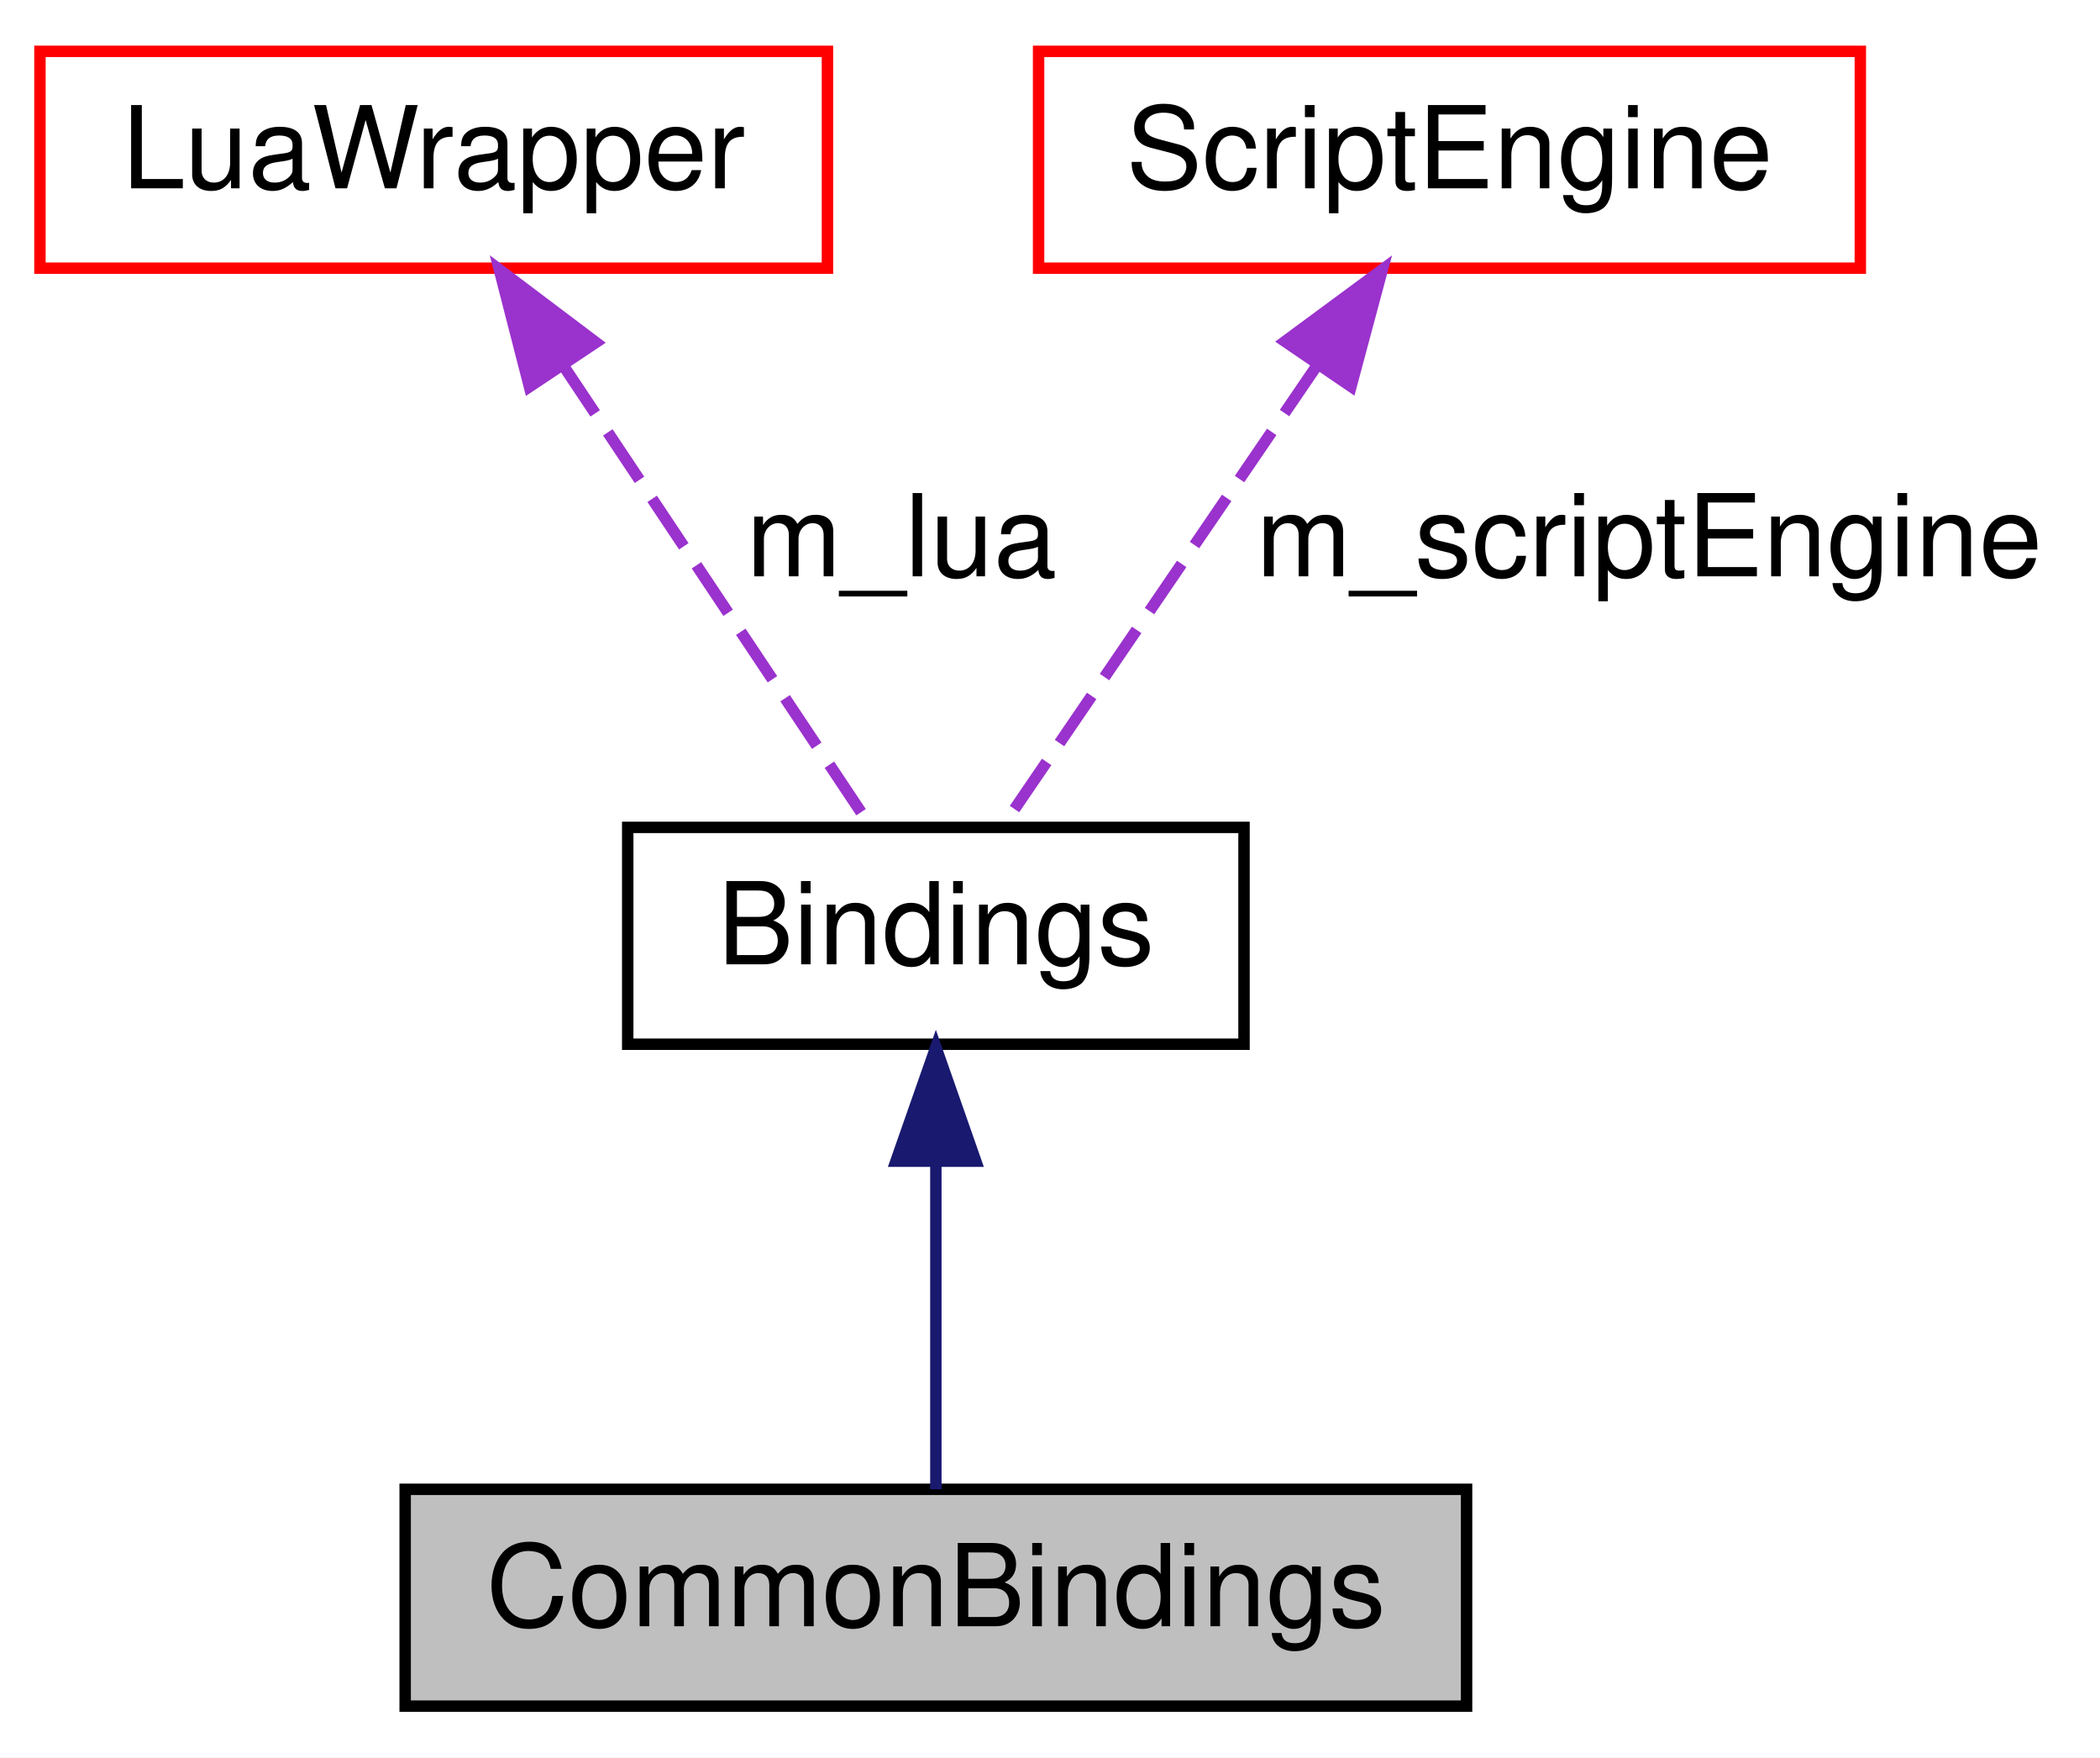
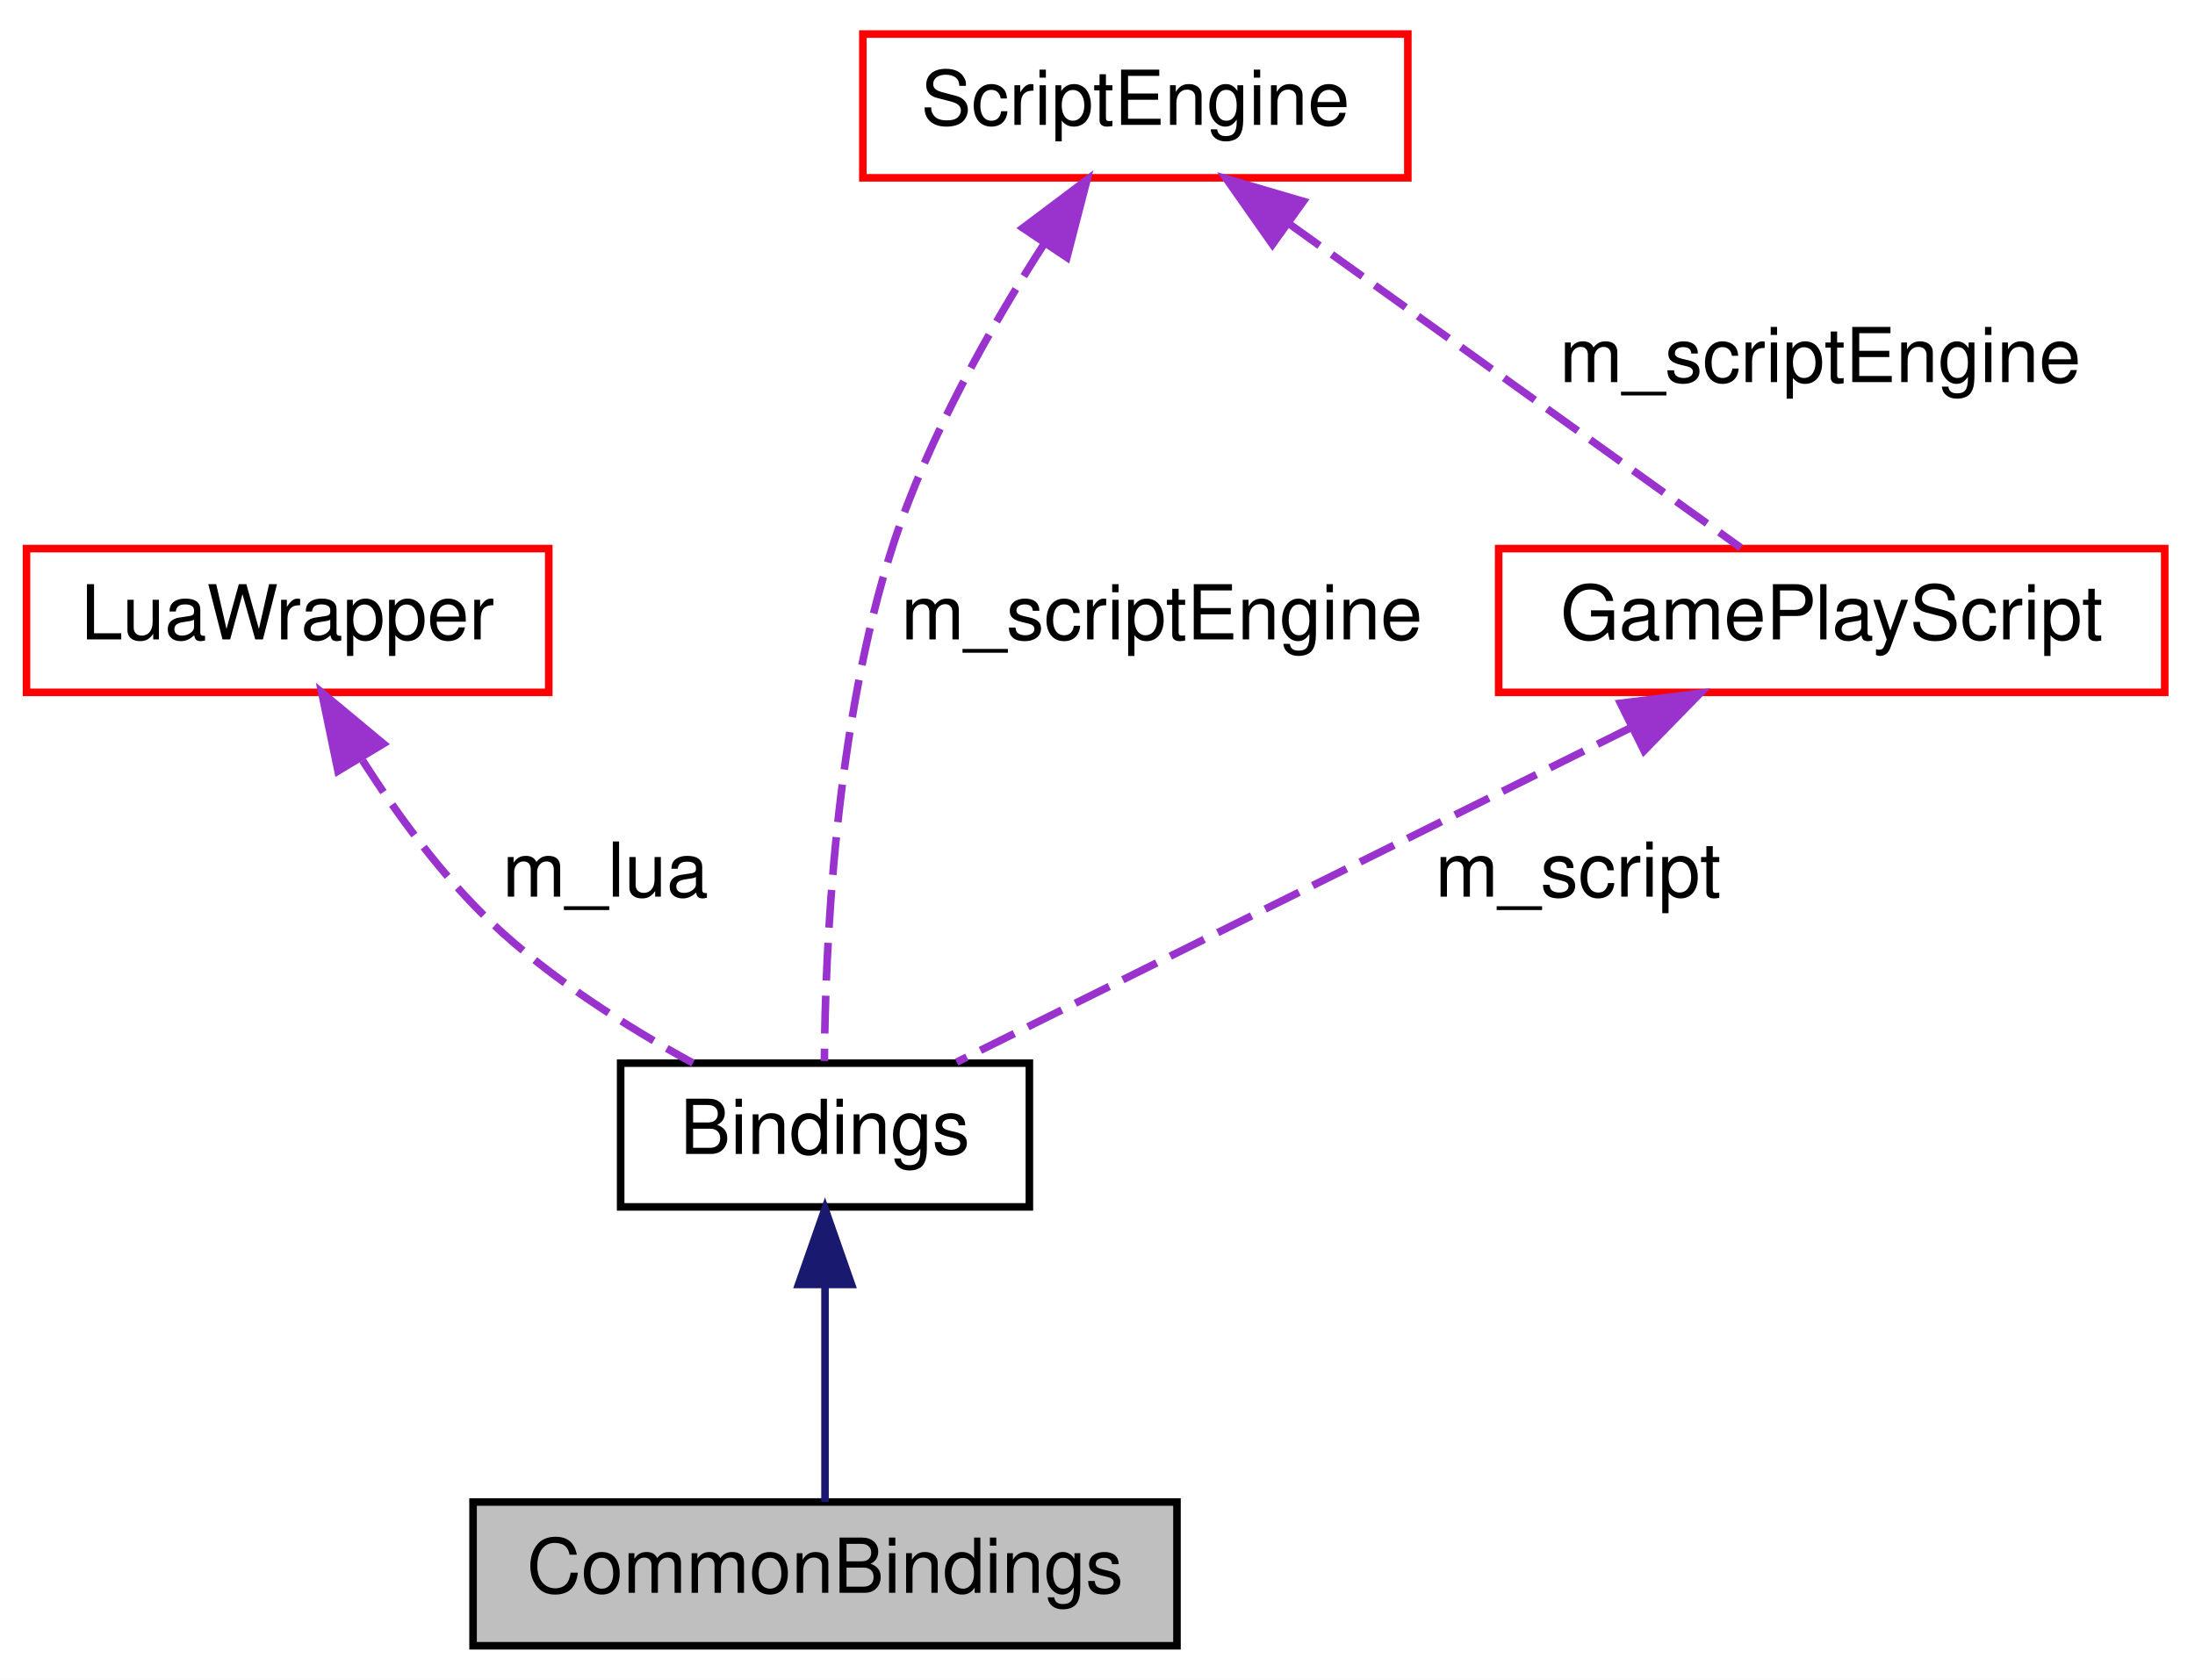
- <svg xmlns="http://www.w3.org/2000/svg" xmlns:xlink="http://www.w3.org/1999/xlink" width="184pt" height="154pt" viewBox="0.00 0.00 184.00 154.00">
-   <g id="graph0" class="graph" transform="scale(1 1) rotate(0) translate(4 150)">
-     <polygon fill="white" stroke="none" points="-4,4 -4,-150 180,-150 180,4 -4,4" />
+ <svg xmlns="http://www.w3.org/2000/svg" xmlns:xlink="http://www.w3.org/1999/xlink" width="290pt" height="222pt" viewBox="0.00 0.00 290.00 222.00">
+   <g id="graph0" class="graph" transform="scale(1 1) rotate(0) translate(4 218)">
+     <polygon fill="white" stroke="none" points="-4,4 -4,-218 286,-218 286,4 -4,4" />
    <g id="node1" class="node">
-       <polygon fill="#bfbfbf" stroke="black" points="31.5,-0.5 31.5,-19.5 124.5,-19.5 124.5,-0.5 31.5,-0.5" />
-       <text text-anchor="middle" x="78" y="-7.5" font-family="Helvetica,sans-Serif" font-size="10.00">CommonBindings</text>
+       <polygon fill="#bfbfbf" stroke="black" points="58.5,-0.5 58.5,-19.5 151.5,-19.5 151.5,-0.5 58.5,-0.5" />
+       <text text-anchor="middle" x="105" y="-7.5" font-family="Helvetica,sans-Serif" font-size="10.00">CommonBindings</text>
    </g>
    <g id="node2" class="node">
      <g id="a_node2">
        <a xlink:href="class_bindings.html" target="_top" xlink:title="Bindings">
-           <polygon fill="white" stroke="black" points="51,-58.5 51,-77.5 105,-77.5 105,-58.5 51,-58.5" />
-           <text text-anchor="middle" x="78" y="-65.5" font-family="Helvetica,sans-Serif" font-size="10.00">Bindings</text>
+           <polygon fill="white" stroke="black" points="78,-58.5 78,-77.5 132,-77.5 132,-58.5 78,-58.5" />
+           <text text-anchor="middle" x="105" y="-65.5" font-family="Helvetica,sans-Serif" font-size="10.00">Bindings</text>
        </a>
      </g>
    </g>
    <g id="edge1" class="edge">
-       <path fill="none" stroke="midnightblue" d="M78,-47.953C78,-38.288 78,-27.031 78,-19.505" />
-       <polygon fill="midnightblue" stroke="midnightblue" points="74.5,-48.25 78,-58.25 81.5,-48.25 74.5,-48.25" />
+       <path fill="none" stroke="midnightblue" d="M105,-47.953C105,-38.288 105,-27.031 105,-19.505" />
+       <polygon fill="midnightblue" stroke="midnightblue" points="101.5,-48.25 105,-58.25 108.5,-48.25 101.5,-48.25" />
    </g>
    <g id="node3" class="node">
      <g id="a_node3">
        <a xlink:href="class_lua_wrapper.html" target="_top" xlink:title="LuaWrapper">
          <polygon fill="white" stroke="red" points="-0.5,-126.5 -0.5,-145.5 68.5,-145.5 68.5,-126.5 -0.5,-126.5" />
          <text text-anchor="middle" x="34" y="-133.5" font-family="Helvetica,sans-Serif" font-size="10.00">LuaWrapper</text>
        </a>
      </g>
    </g>
    <g id="edge2" class="edge">
-       <path fill="none" stroke="#9a32cd" stroke-dasharray="5,2" d="M45.375,-117.938C53.925,-105.112 65.294,-88.059 72.106,-77.841" />
-       <polygon fill="#9a32cd" stroke="#9a32cd" points="42.387,-116.11 39.752,-126.372 48.212,-119.993 42.387,-116.11" />
-       <text text-anchor="middle" x="75" y="-99.5" font-family="Helvetica,sans-Serif" font-size="10.00"> m_lua</text>
+       <path fill="none" stroke="#9a32cd" stroke-dasharray="5,2" d="M43.909,-117.489C48.51,-110.303 54.42,-102.226 61,-96 68.812,-88.608 78.968,-82.213 87.554,-77.505" />
+       <polygon fill="#9a32cd" stroke="#9a32cd" points="40.656,-116.107 38.505,-126.481 46.656,-119.712 40.656,-116.107" />
+       <text text-anchor="middle" x="76" y="-99.5" font-family="Helvetica,sans-Serif" font-size="10.00"> m_lua</text>
    </g>
    <g id="node4" class="node">
      <g id="a_node4">
        <a xlink:href="class_script_engine.html" target="_top" xlink:title="ScriptEngine">
-           <polygon fill="white" stroke="red" points="87,-126.5 87,-145.5 159,-145.5 159,-126.5 87,-126.5" />
-           <text text-anchor="middle" x="123" y="-133.5" font-family="Helvetica,sans-Serif" font-size="10.00">ScriptEngine</text>
+           <polygon fill="white" stroke="red" points="110,-194.5 110,-213.5 182,-213.5 182,-194.5 110,-194.5" />
+           <text text-anchor="middle" x="146" y="-201.5" font-family="Helvetica,sans-Serif" font-size="10.00">ScriptEngine</text>
        </a>
      </g>
    </g>
    <g id="edge3" class="edge">
-       <path fill="none" stroke="#9a32cd" stroke-dasharray="5,2" d="M111.367,-117.938C102.622,-105.112 90.995,-88.059 84.028,-77.841" />
-       <polygon fill="#9a32cd" stroke="#9a32cd" points="108.592,-120.081 117.117,-126.372 114.375,-116.138 108.592,-120.081" />
-       <text text-anchor="middle" x="140.5" y="-99.5" font-family="Helvetica,sans-Serif" font-size="10.00"> m_scriptEngine</text>
+       <path fill="none" stroke="#9a32cd" stroke-dasharray="5,2" d="M133.924,-185.736C126.924,-174.842 118.608,-160.192 114,-146 106.269,-122.19 105.021,-92.331 104.917,-77.782" />
+       <polygon fill="#9a32cd" stroke="#9a32cd" points="131.14,-187.87 139.61,-194.236 136.959,-183.979 131.14,-187.87" />
+       <text text-anchor="middle" x="149.5" y="-133.5" font-family="Helvetica,sans-Serif" font-size="10.00"> m_scriptEngine</text>
+     </g>
+     <g id="node5" class="node">
+       <g id="a_node5">
+         <a xlink:href="class_game_play_script.html" target="_top" xlink:title="GamePlayScript">
+           <polygon fill="white" stroke="red" points="194,-126.5 194,-145.5 282,-145.5 282,-126.5 194,-126.5" />
+           <text text-anchor="middle" x="238" y="-133.5" font-family="Helvetica,sans-Serif" font-size="10.00">GamePlayScript</text>
+         </a>
+       </g>
+     </g>
+     <g id="edge5" class="edge">
+       <path fill="none" stroke="#9a32cd" stroke-dasharray="5,2" d="M166.275,-188.455C184.552,-175.343 210.816,-156.502 225.97,-145.63" />
+       <polygon fill="#9a32cd" stroke="#9a32cd" points="164.113,-185.699 158.027,-194.372 168.193,-191.386 164.113,-185.699" />
+       <text text-anchor="middle" x="236.5" y="-167.5" font-family="Helvetica,sans-Serif" font-size="10.00"> m_scriptEngine</text>
+     </g>
+     <g id="edge4" class="edge">
+       <path fill="none" stroke="#9a32cd" stroke-dasharray="5,2" d="M211.525,-121.862C185.05,-108.724 145.095,-88.897 122.392,-77.63" />
+       <polygon fill="#9a32cd" stroke="#9a32cd" points="210.099,-125.062 220.613,-126.372 213.211,-118.791 210.099,-125.062" />
+       <text text-anchor="middle" x="204.5" y="-99.5" font-family="Helvetica,sans-Serif" font-size="10.00"> m_script</text>
    </g>
  </g>
</svg>
